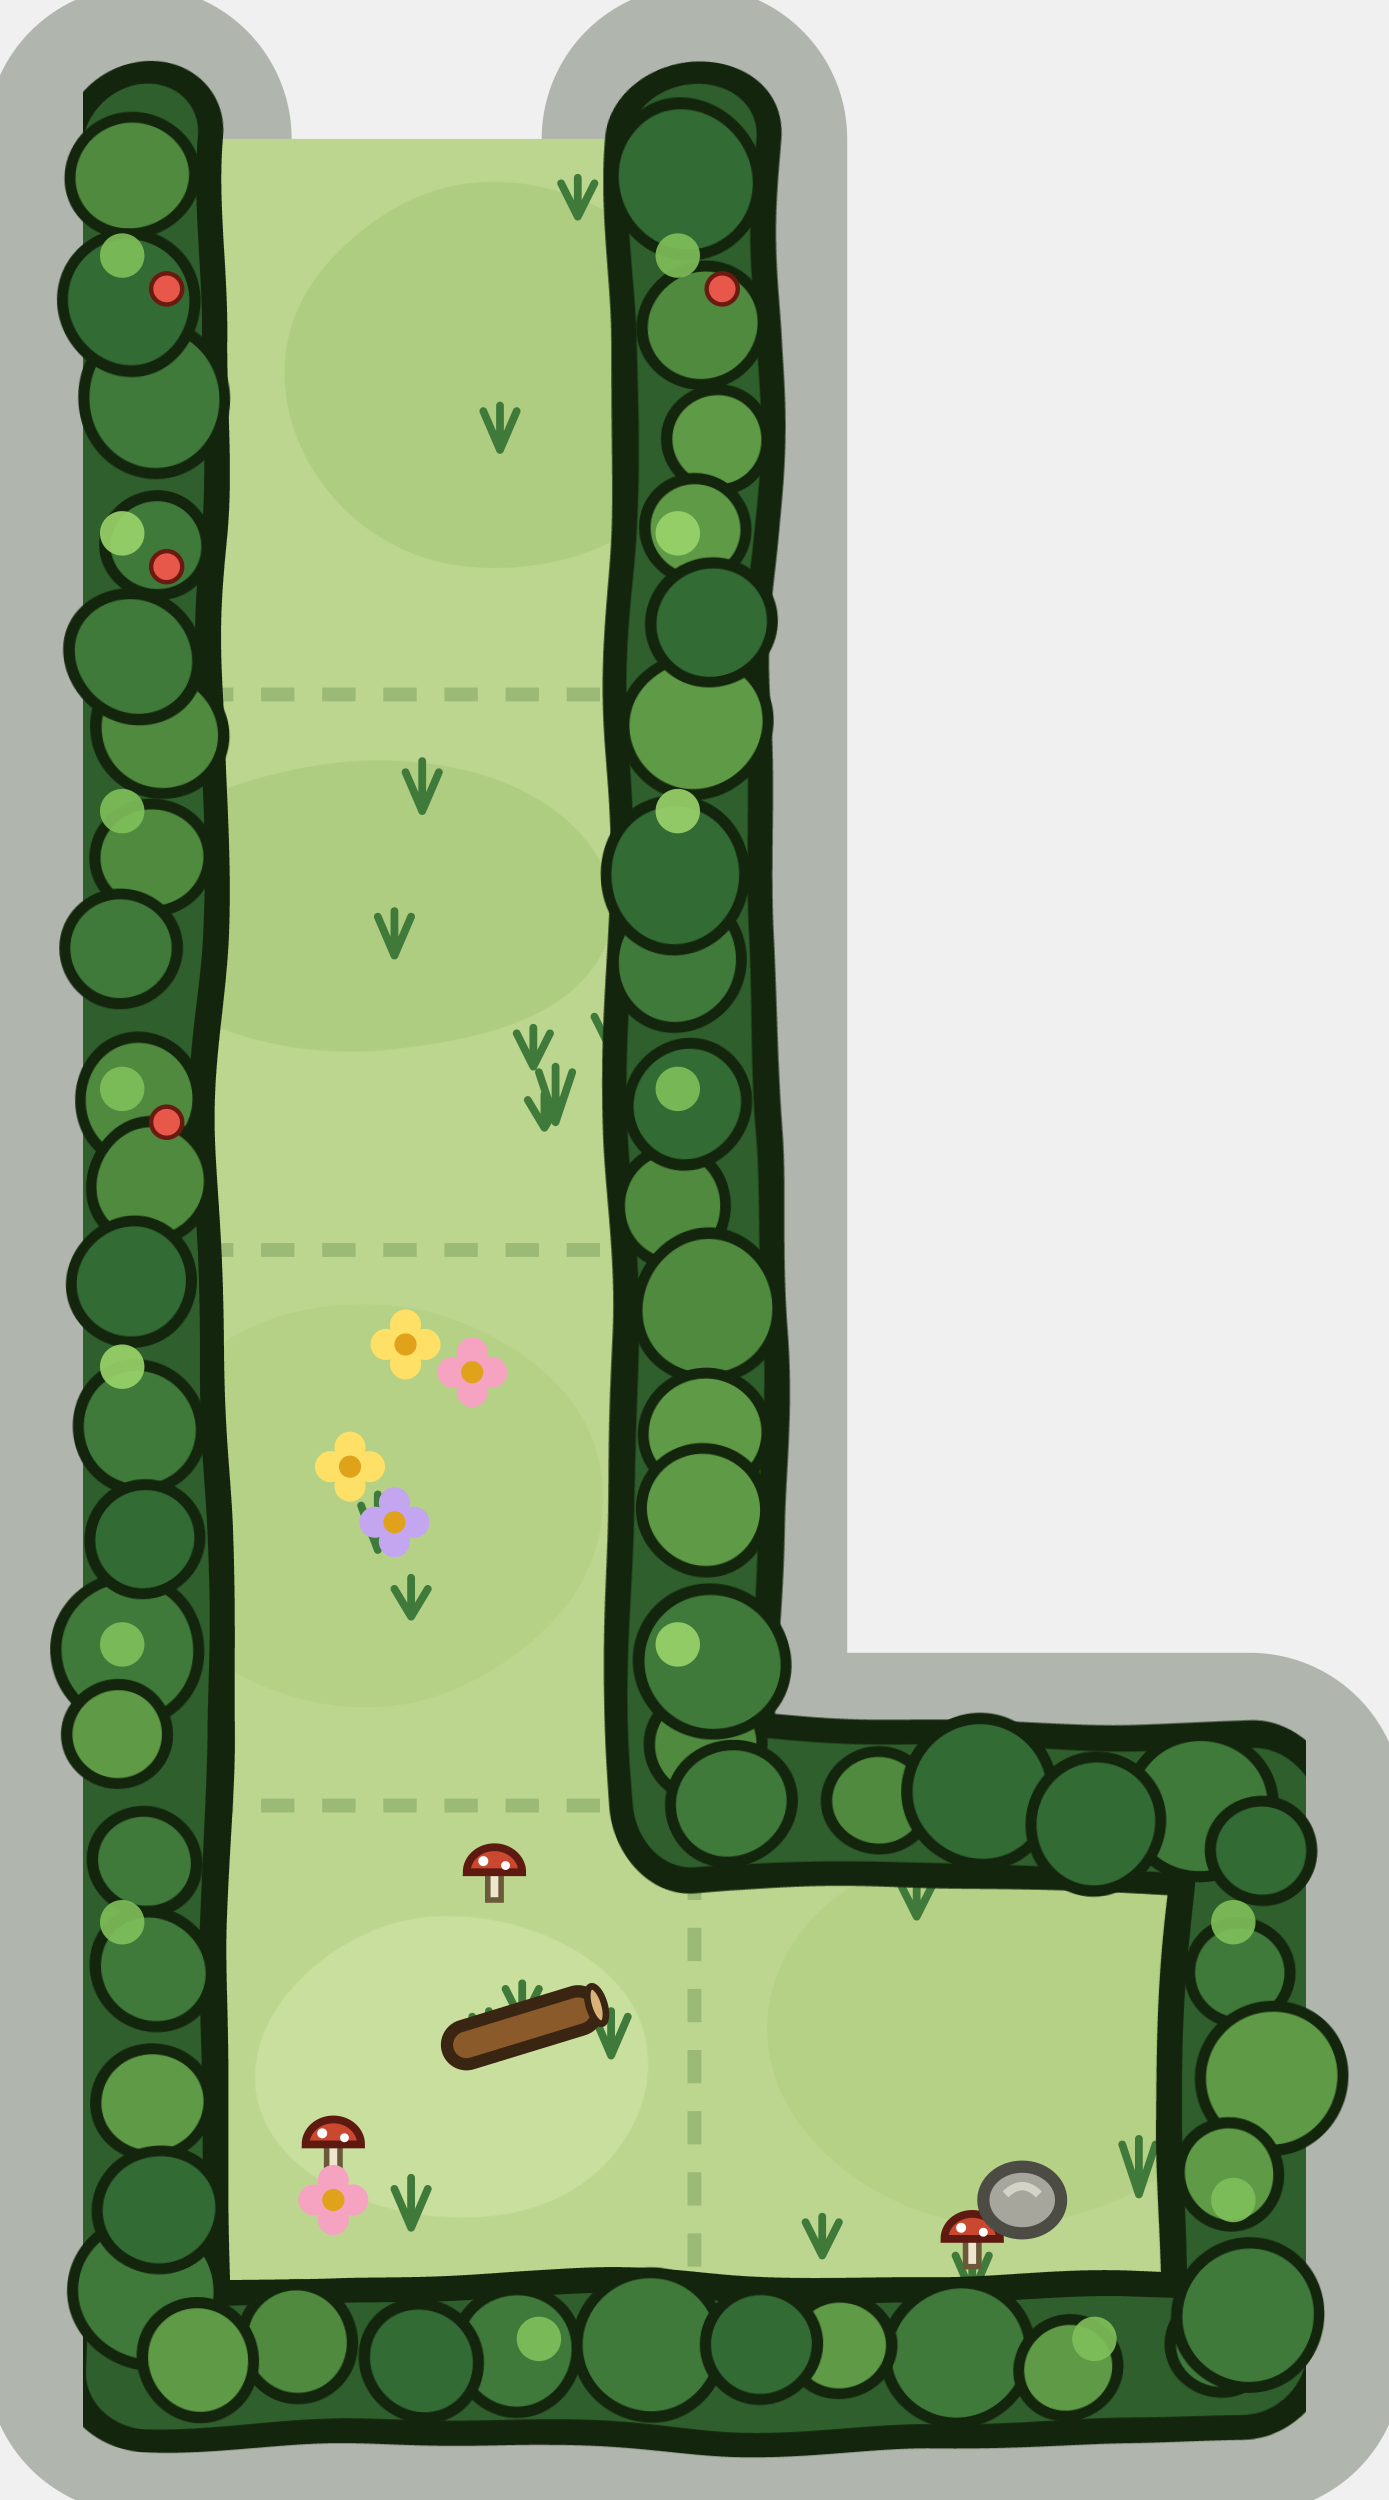
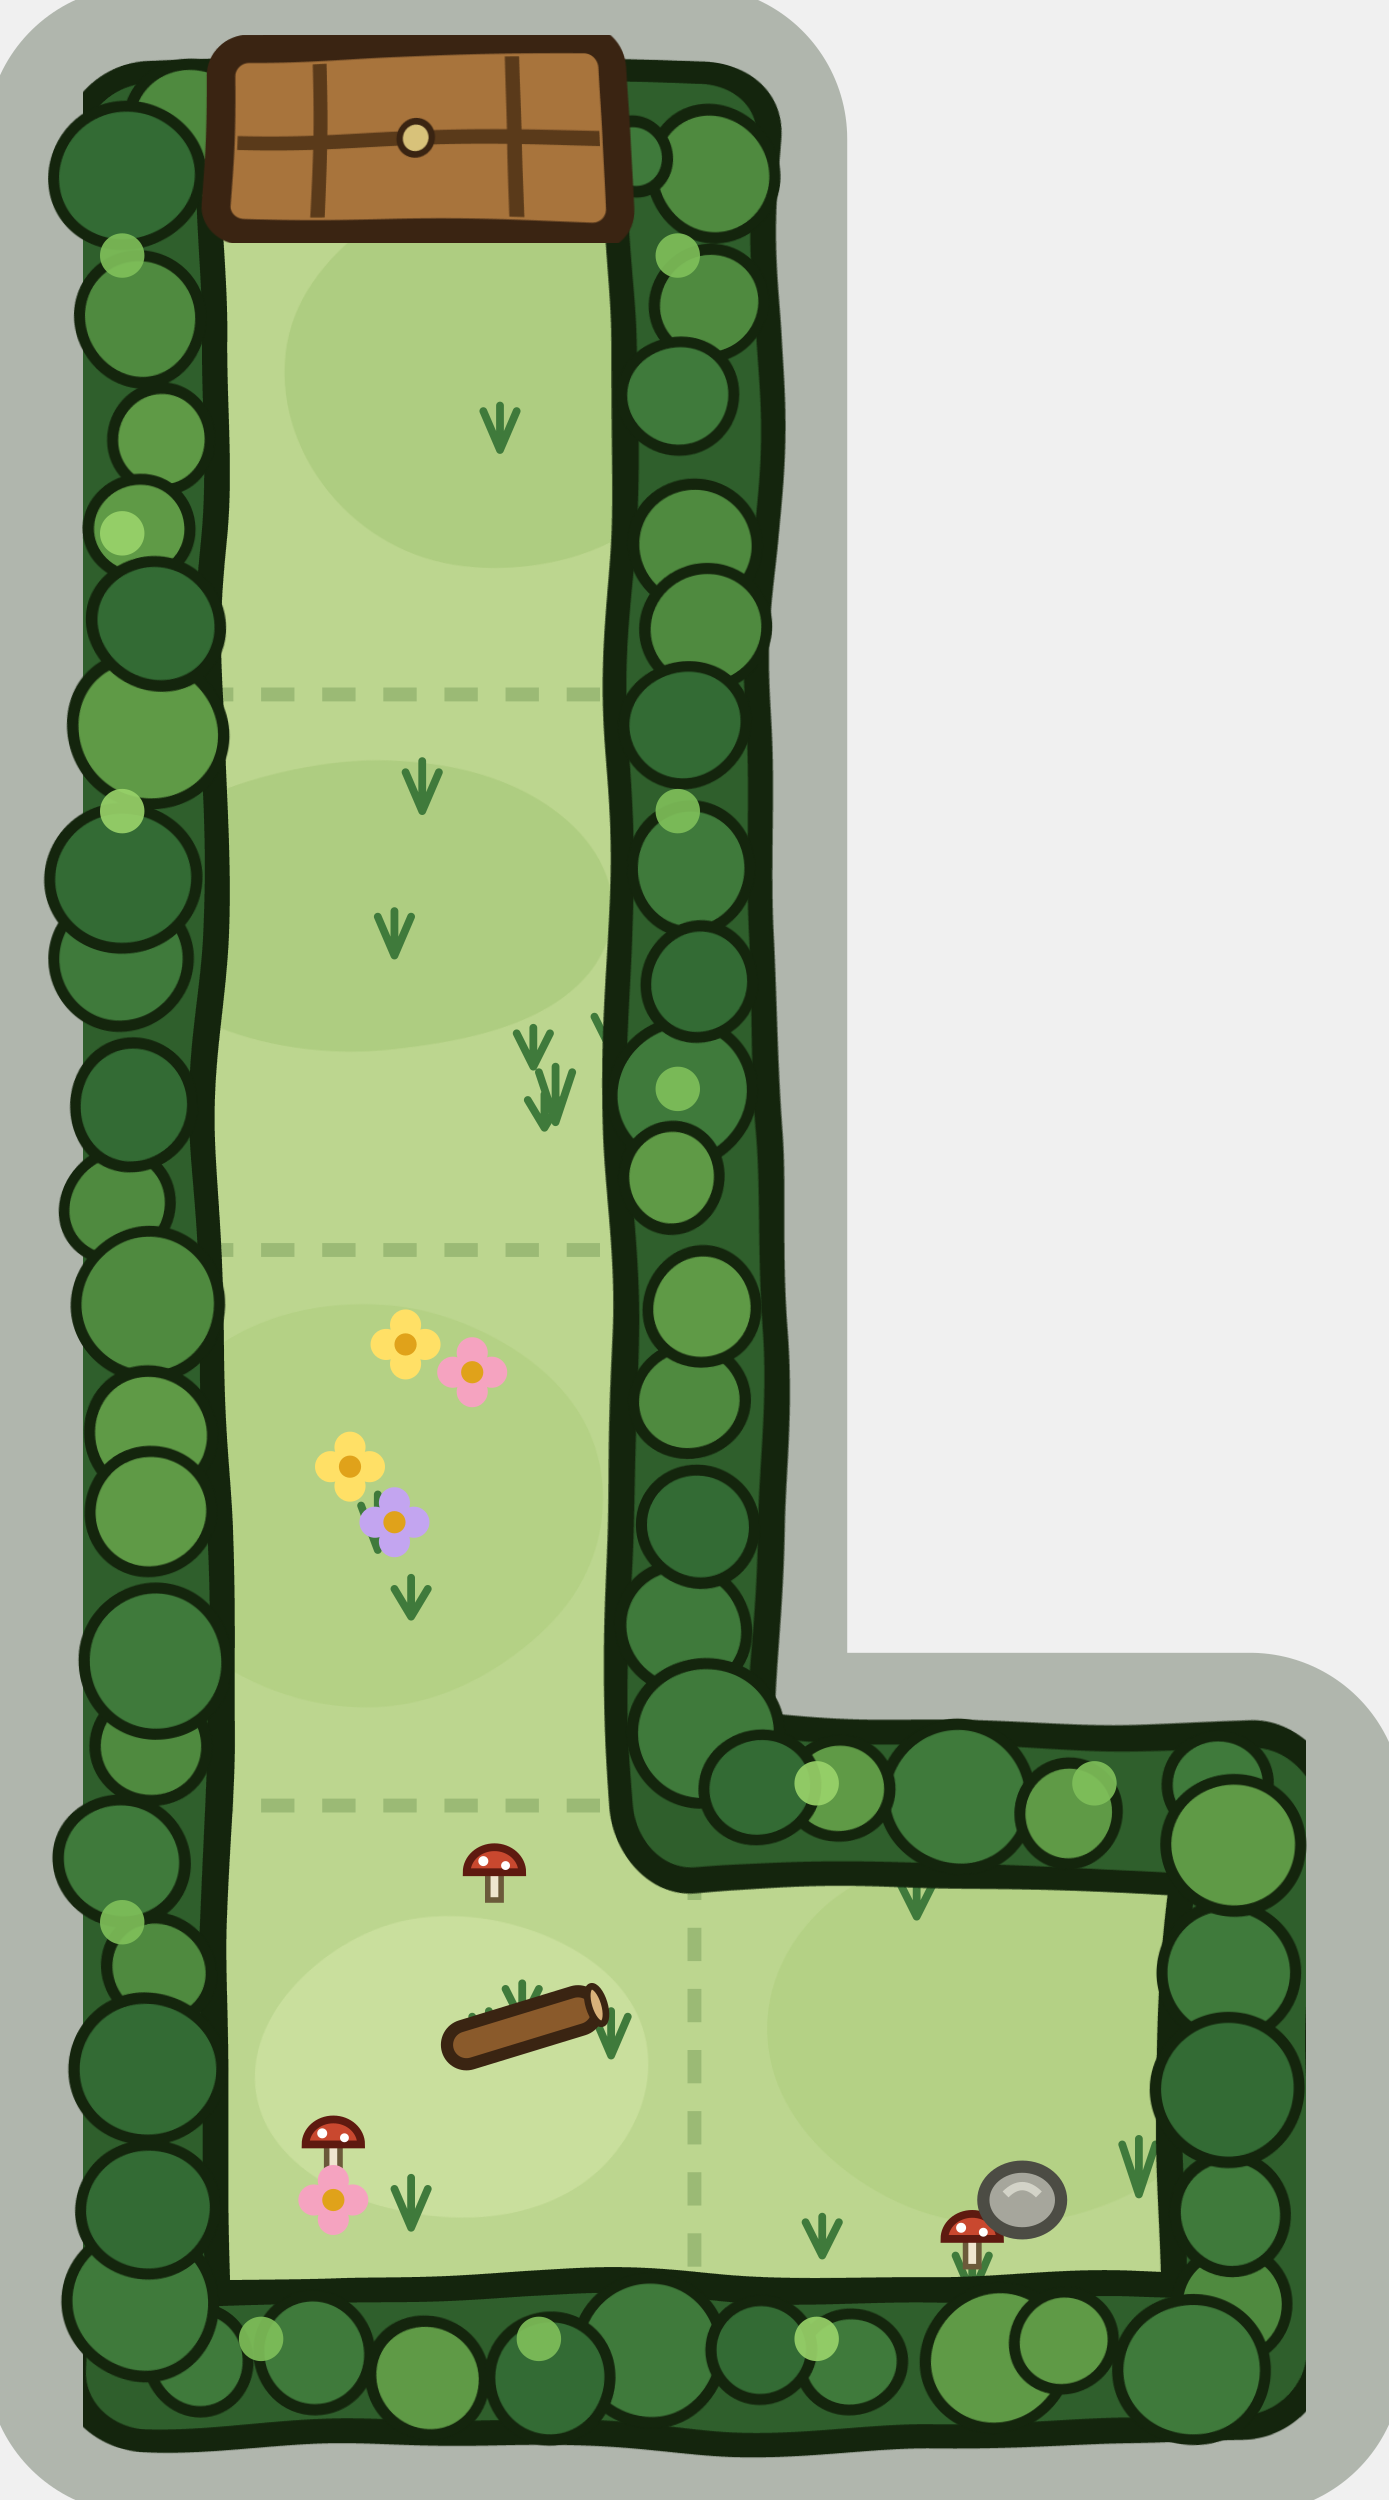
<svg xmlns="http://www.w3.org/2000/svg" width="320" height="576" viewBox="-0.25 -0.25 2.5 4.5">
  <defs>
    <filter id="m" x="-5%" y="-5%" width="110%" height="110%">
      <feTurbulence type="fractalNoise" baseFrequency="1.4" numOctaves="2" seed="42" result="n" />
      <feDisplacementMap in="SourceGraphic" in2="n" scale="0.08" />
    </filter>
    <filter id="p" x="-5%" y="-5%" width="110%" height="110%">
      <feTurbulence type="fractalNoise" baseFrequency="2.2" numOctaves="1" seed="45" result="n" />
      <feDisplacementMap in="SourceGraphic" in2="n" scale="0.045" />
    </filter>
    <clipPath id="cl">
      <path d="M0 0h1v1h-1zM0 1h1v1h-1zM0 2h1v1h-1zM0 3h1v1h-1zM1 3h1v1h-1z" />
    </clipPath>
  </defs>
-   <path d="M0 0L0 1 M1 0L1 1 M0 1L0 2 M1 1L1 2 M0 2L0 3 M1 2L1 3 M0 4L1 4 M0 3L0 4 M1 3L2 3 M1 4L2 4 M2 3L2 4" fill="none" stroke="#1b2f12" stroke-opacity=".3" stroke-width=".55" stroke-linecap="round" stroke-linejoin="round" />
+   <path d="M0 0L1 0 M0 0L0 1 M1 0L1 1 M0 1L0 2 M1 1L1 2 M0 2L0 3 M1 2L1 3 M0 4L1 4 M0 3L0 4 M1 3L2 3 M1 4L2 4 M2 3L2 4" fill="none" stroke="#1b2f12" stroke-opacity=".3" stroke-width=".55" stroke-linecap="round" stroke-linejoin="round" />
  <path d="M0 0h1v1h-1zM0 1h1v1h-1zM0 2h1v1h-1zM0 3h1v1h-1zM1 3h1v1h-1z" fill="#bcd68f" />
  <g filter="url(#p)">
    <ellipse cx="0.65" cy="0.43" rx="0.38" ry="0.35" fill="#a8c97a" opacity=".7" />
    <ellipse cx="0.4" cy="1.38" rx="0.45" ry="0.27" fill="#a8c97a" opacity=".7" />
    <ellipse cx="0.41" cy="2.46" rx="0.43" ry="0.36" fill="#b0cf80" opacity=".7" />
    <ellipse cx="0.56" cy="3.47" rx="0.36" ry="0.27" fill="#cfe3a3" opacity=".7" />
    <ellipse cx="1.56" cy="3.41" rx="0.42" ry="0.34" fill="#b0cf80" opacity=".7" />
  </g>
  <path d="M1.88 3.13l-.03 -0.07M1.88 3.13l0 -0.08M1.88 3.13l.03 -0.07M0.49 3.76l-.03 -0.07M0.49 3.76l0 -0.09M0.49 3.76l.03 -0.07M0.69 3.39l-.03 -0.06M0.69 3.39l0 -0.07M0.69 3.39l.03 -0.06M0.73 1.78l-.03 -0.05M0.73 1.78l0 -0.06M0.73 1.78l.03 -0.05M0.43 2.54l-.03 -0.08M0.43 2.54l0 -0.1M0.43 2.54l.03 -0.08M1.23 3.81l-.03 -0.06M1.23 3.81l0 -0.07M1.23 3.81l.03 -0.06M0.89 1.77l-.03 -0.07M0.89 1.77l0 -0.09M0.89 1.77l.03 -0.07M1.8 3.7l-.03 -0.09M1.8 3.7l0 -0.1M1.8 3.7l.03 -0.09M0.51 1.21l-.03 -0.07M0.51 1.21l0 -0.09M0.51 1.21l.03 -0.07M1.4 3.2l-.03 -0.06M1.4 3.2l0 -0.07M1.4 3.2l.03 -0.06M1.5 3.88l-.03 -0.07M1.5 3.88l0 -0.08M1.5 3.88l.03 -0.07M0.46 1.47l-.03 -0.07M0.46 1.47l0 -0.08M0.46 1.47l.03 -0.07M0.85 3.45l-.03 -0.07M0.85 3.45l0 -0.08M0.85 3.45l.03 -0.07M0.49 2.66l-.03 -0.05M0.49 2.66l0 -0.07M0.49 2.66l.03 -0.05M0.65 0.56l-.03 -0.07M0.65 0.56l0 -0.08M0.65 0.56l.03 -0.07M0.63 3.44l-.03 -0.06M0.63 3.44l0 -0.07M0.63 3.44l.03 -0.06M0.79 0.14l-.03 -0.06M0.79 0.14l0 -0.07M0.79 0.14l.03 -0.06M0.85 1.64l-.03 -0.06M0.85 1.64l0 -0.07M0.85 1.64l.03 -0.06M0.75 1.77l-.03 -0.09M0.75 1.77l0 -0.1M0.75 1.77l.03 -0.09M0.71 1.67l-.03 -0.06M0.71 1.67l0 -0.07M0.71 1.67l.03 -0.06" fill="none" stroke="#3f7a3b" stroke-width=".014" stroke-linecap="round" />
  <g transform="translate(0.35 3.61)">
    <rect x="-.012" y="0" width=".024" height=".05" fill="#efe6cf" stroke="#6b5a3a" stroke-width=".01" />
    <path d="M-.05 0A.05 .045 0 0 1 .05 0z" fill="#c9482f" stroke="#5e1a10" stroke-width=".014" />
    <circle cx="-.02" cy="-.02" r=".009" fill="#fff" />
    <circle cx=".02" cy="-.012" r=".008" fill="#fff" />
  </g>
  <g transform="translate(1.5 3.78)">
    <rect x="-.012" y="0" width=".024" height=".05" fill="#efe6cf" stroke="#6b5a3a" stroke-width=".01" />
    <path d="M-.05 0A.05 .045 0 0 1 .05 0z" fill="#c9482f" stroke="#5e1a10" stroke-width=".014" />
    <circle cx="-.02" cy="-.02" r=".009" fill="#fff" />
    <circle cx=".02" cy="-.012" r=".008" fill="#fff" />
  </g>
  <g transform="translate(0.35 3.71)">
    <circle r=".028" cx=".035" fill="#f5a3c0" />
    <circle r=".028" cx="-.035" fill="#f5a3c0" />
    <circle r=".028" cy=".035" fill="#f5a3c0" />
    <circle r=".028" cy="-.035" fill="#f5a3c0" />
    <circle r=".02" fill="#e0a21a" />
  </g>
  <ellipse cx="1.59" cy="3.71" rx="0.07" ry="0.06" fill="#a6a69c" stroke="#4c4c44" stroke-width=".022" />
  <path d="M1.56 3.7q.03 -.03 .06 0" stroke="#d3d3c8" stroke-width=".015" fill="none" />
  <g transform="translate(0.64 3.12)">
    <rect x="-.012" y="0" width=".024" height=".05" fill="#efe6cf" stroke="#6b5a3a" stroke-width=".01" />
    <path d="M-.05 0A.05 .045 0 0 1 .05 0z" fill="#c9482f" stroke="#5e1a10" stroke-width=".014" />
    <circle cx="-.02" cy="-.02" r=".009" fill="#fff" />
    <circle cx=".02" cy="-.012" r=".008" fill="#fff" />
  </g>
  <g transform="translate(0.46 2.49)">
    <circle r=".028" cx=".035" fill="#c3a5f0" />
    <circle r=".028" cx="-.035" fill="#c3a5f0" />
    <circle r=".028" cy=".035" fill="#c3a5f0" />
    <circle r=".028" cy="-.035" fill="#c3a5f0" />
    <circle r=".02" fill="#e0a21a" />
  </g>
  <g transform="translate(0.48 2.17)">
    <circle r=".028" cx=".035" fill="#ffe066" />
    <circle r=".028" cx="-.035" fill="#ffe066" />
    <circle r=".028" cy=".035" fill="#ffe066" />
    <circle r=".028" cy="-.035" fill="#ffe066" />
    <circle r=".02" fill="#e0a21a" />
  </g>
  <g transform="translate(0.38 2.39)">
    <circle r=".028" cx=".035" fill="#ffe066" />
    <circle r=".028" cx="-.035" fill="#ffe066" />
    <circle r=".028" cy=".035" fill="#ffe066" />
    <circle r=".028" cy="-.035" fill="#ffe066" />
    <circle r=".02" fill="#e0a21a" />
  </g>
  <g transform="translate(0.69 3.4) rotate(-17)">
    <rect x="-.14" y="-.035" width=".28" height=".07" rx=".035" fill="#8a5a2b" stroke="#3a2412" stroke-width=".022" />
    <ellipse cx=".14" rx=".014" ry=".035" fill="#d9b27a" stroke="#3a2412" stroke-width=".012" />
  </g>
  <g transform="translate(0.6 2.22)">
    <circle r=".028" cx=".035" fill="#f5a3c0" />
    <circle r=".028" cx="-.035" fill="#f5a3c0" />
    <circle r=".028" cy=".035" fill="#f5a3c0" />
    <circle r=".028" cy="-.035" fill="#f5a3c0" />
    <circle r=".02" fill="#e0a21a" />
  </g>
  <g filter="url(#p)" />
  <path d="M0 1h1 M0 2h1 M0 3h1 M1 3v1" fill="none" stroke="#4d7a3a" stroke-opacity=".3" stroke-width=".025" stroke-dasharray=".06 .05" />
  <g filter="url(#m)">
-     <path d="M0 0L0 1 M1 0L1 1 M0 1L0 2 M1 1L1 2 M0 2L0 3 M1 2L1 3 M0 4L1 4 M0 3L0 4 M1 3L2 3 M1 4L2 4 M2 3L2 4" fill="none" stroke="#14250d" stroke-width=".31" stroke-linecap="round" stroke-linejoin="round" />
-     <path d="M0 0L0 1 M1 0L1 1 M0 1L0 2 M1 1L1 2 M0 2L0 3 M1 2L1 3 M0 4L1 4 M0 3L0 4 M1 3L2 3 M1 4L2 4 M2 3L2 4" fill="none" stroke="#2f5f2c" stroke-width=".22" stroke-linecap="round" stroke-linejoin="round" />
+     <path d="M0 0L1 0 M0 0L0 1 M1 0L1 1 M0 1L0 2 M1 1L1 2 M0 2L0 3 M1 2L1 3 M0 4L1 4 M0 3L0 4 M1 3L2 3 M1 4L2 4 M2 3L2 4" fill="none" stroke="#14250d" stroke-width=".31" stroke-linecap="round" stroke-linejoin="round" />
+     <path d="M0 0L1 0 M0 0L0 1 M1 0L1 1 M0 1L0 2 M1 1L1 2 M0 2L0 3 M1 2L1 3 M0 4L1 4 M0 3L0 4 M1 3L2 3 M1 4L2 4 M2 3L2 4" fill="none" stroke="#2f5f2c" stroke-width=".22" stroke-linecap="round" stroke-linejoin="round" />
  </g>
  <g filter="url(#p)">
    <g fill="#4f8a3f" stroke="#14250d" stroke-width=".02">
-       <circle cx="-0.01" cy="0.07" r="0.11" />
-       <circle cx="1.01" cy="0.33" r="0.11" />
-       <circle cx="0.03" cy="1.06" r="0.11" />
-       <circle cx="0.02" cy="1.29" r="0.1" />
-       <circle cx="0" cy="1.73" r="0.11" />
-       <circle cx="0.02" cy="1.88" r="0.11" />
-       <circle cx="0.96" cy="1.92" r="0.1" />
-       <circle cx="1.02" cy="2.1" r="0.13" />
-       <circle cx="1.02" cy="2.89" r="0.1" />
-       <circle cx="0.29" cy="3.97" r="0.1" />
-       <circle cx="1.33" cy="2.99" r="0.09" />
+       <circle cx="0.09" cy="-0.03" r="0.11" />
+       <circle cx="0.01" cy="0.33" r="0.11" />
+       <circle cx="1.03" cy="0.06" r="0.11" />
+       <circle cx="1.02" cy="0.29" r="0.1" />
+       <circle cx="1" cy="0.73" r="0.11" />
+       <circle cx="1.02" cy="0.88" r="0.11" />
+       <circle cx="-0.04" cy="1.92" r="0.1" />
+       <circle cx="0.02" cy="2.1" r="0.13" />
+       <circle cx="0.02" cy="2.89" r="0.1" />
+       <circle cx="0.99" cy="2.27" r="0.1" />
+       <circle cx="0.03" cy="3.29" r="0.09" />
+       <circle cx="1.96" cy="3.89" r="0.1" />
    </g>
    <g fill="#3f7a3b" stroke="#14250d" stroke-width=".02">
-       <circle cx="0.03" cy="0.47" r="0.13" />
-       <circle cx="0.03" cy="0.73" r="0.09" />
-       <circle cx="-0.01" cy="0.93" r="0.11" />
-       <circle cx="-0.03" cy="1.46" r="0.1" />
-       <circle cx="0.97" cy="1.48" r="0.12" />
-       <circle cx="-0" cy="2.32" r="0.11" />
-       <circle cx="-0.02" cy="2.72" r="0.13" />
-       <circle cx="1.03" cy="2.74" r="0.13" />
-       <circle cx="0.68" cy="3.98" r="0.11" />
-       <circle cx="0.92" cy="3.97" r="0.13" />
-       <circle cx="0.01" cy="3.1" r="0.09" />
-       <circle cx="0.02" cy="3.29" r="0.1" />
-       <circle cx="0.02" cy="3.88" r="0.13" />
-       <circle cx="1.07" cy="3" r="0.11" />
-       <circle cx="1.91" cy="3" r="0.13" />
-       <circle cx="1.47" cy="3.98" r="0.13" />
-       <circle cx="1.94" cy="3.96" r="0.09" />
-       <circle cx="1.98" cy="3.3" r="0.09" />
-       <circle cx="1.99" cy="3.91" r="0.13" />
+       <circle cx="0.53" cy="-0.03" r="0.08" />
+       <circle cx="0.73" cy="0.03" r="0.05" />
+       <circle cx="0.89" cy="0.03" r="0.06" />
+       <circle cx="0.97" cy="0.46" r="0.1" />
+       <circle cx="-0.03" cy="1.48" r="0.12" />
+       <circle cx="1" cy="1.32" r="0.11" />
+       <circle cx="0.98" cy="1.72" r="0.13" />
+       <circle cx="0.03" cy="2.74" r="0.13" />
+       <circle cx="0.98" cy="2.68" r="0.11" />
+       <circle cx="1.02" cy="2.87" r="0.13" />
+       <circle cx="0.11" cy="4" r="0.09" />
+       <circle cx="0.32" cy="3.99" r="0.1" />
+       <circle cx="0.92" cy="3.98" r="0.13" />
+       <circle cx="-0.03" cy="3.1" r="0.11" />
+       <circle cx="0.01" cy="3.9" r="0.13" />
+       <circle cx="1.47" cy="2.98" r="0.13" />
+       <circle cx="1.94" cy="2.96" r="0.09" />
+       <circle cx="1.28" cy="4" r="0.09" />
+       <circle cx="1.89" cy="4.01" r="0.13" />
+       <circle cx="1.96" cy="3.3" r="0.12" />
+       <circle cx="1.96" cy="3.73" r="0.1" />
    </g>
    <g fill="#5f9a46" stroke="#14250d" stroke-width=".02">
-       <circle cx="1.04" cy="0.54" r="0.09" />
-       <circle cx="1" cy="0.7" r="0.09" />
-       <circle cx="1.01" cy="1.06" r="0.13" />
-       <circle cx="-0.04" cy="2.87" r="0.09" />
-       <circle cx="1.02" cy="2.33" r="0.11" />
-       <circle cx="1.02" cy="2.47" r="0.11" />
-       <circle cx="0.11" cy="4" r="0.1" />
-       <circle cx="0.02" cy="3.53" r="0.1" />
-       <circle cx="1.26" cy="3.97" r="0.09" />
-       <circle cx="1.67" cy="4.01" r="0.09" />
-       <circle cx="2.04" cy="3.49" r="0.13" />
-       <circle cx="1.96" cy="3.66" r="0.09" />
+       <circle cx="0.04" cy="0.54" r="0.09" />
+       <circle cx="-0" cy="0.7" r="0.09" />
+       <circle cx="0.01" cy="1.06" r="0.13" />
+       <circle cx="0.96" cy="1.87" r="0.09" />
+       <circle cx="0.02" cy="2.33" r="0.11" />
+       <circle cx="0.02" cy="2.47" r="0.11" />
+       <circle cx="1.01" cy="2.1" r="0.1" />
+       <circle cx="0.52" cy="4.03" r="0.1" />
+       <circle cx="1.26" cy="2.97" r="0.09" />
+       <circle cx="1.67" cy="3.01" r="0.09" />
+       <circle cx="1.54" cy="3.99" r="0.13" />
+       <circle cx="1.66" cy="3.96" r="0.09" />
+       <circle cx="1.97" cy="3.07" r="0.12" />
    </g>
    <g fill="#336b34" stroke="#14250d" stroke-width=".02">
-       <circle cx="-0.01" cy="0.3" r="0.12" />
-       <circle cx="0.98" cy="0.07" r="0.13" />
-       <circle cx="1.03" cy="0.87" r="0.11" />
-       <circle cx="0.97" cy="1.33" r="0.13" />
-       <circle cx="0.99" cy="1.74" r="0.11" />
-       <circle cx="-0.01" cy="2.06" r="0.11" />
-       <circle cx="0.01" cy="2.52" r="0.1" />
-       <circle cx="0.51" cy="4" r="0.1" />
-       <circle cx="0.04" cy="3.73" r="0.11" />
-       <circle cx="1.51" cy="2.97" r="0.13" />
-       <circle cx="1.72" cy="3.03" r="0.12" />
-       <circle cx="1.12" cy="3.97" r="0.1" />
-       <circle cx="2.02" cy="3.08" r="0.09" />
+       <circle cx="0.29" cy="-0" r="0.07" />
+       <circle cx="-0.02" cy="0.07" r="0.13" />
+       <circle cx="0.03" cy="0.87" r="0.11" />
+       <circle cx="-0.03" cy="1.33" r="0.13" />
+       <circle cx="-0.01" cy="1.74" r="0.11" />
+       <circle cx="0.99" cy="1.06" r="0.11" />
+       <circle cx="1.01" cy="1.52" r="0.1" />
+       <circle cx="1.01" cy="2.5" r="0.1" />
+       <circle cx="0.74" cy="4.03" r="0.11" />
+       <circle cx="0.01" cy="3.47" r="0.13" />
+       <circle cx="0.02" cy="3.73" r="0.12" />
+       <circle cx="1.12" cy="2.97" r="0.1" />
+       <circle cx="1.12" cy="3.98" r="0.09" />
+       <circle cx="1.96" cy="3.51" r="0.13" />
    </g>
  </g>
  <circle cx="-0.03" cy="0.21" r=".04" fill="#7fc05a" opacity=".9" />
-   <circle cx="0.05" cy="0.27" r=".028" fill="#e8584a" stroke="#6b1a12" stroke-width=".008" />
  <circle cx="-0.03" cy="0.71" r=".04" fill="#9ad46a" opacity=".9" />
-   <circle cx="0.05" cy="0.77" r=".028" fill="#e8584a" stroke="#6b1a12" stroke-width=".008" />
  <circle cx="0.97" cy="0.21" r=".04" fill="#7fc05a" opacity=".9" />
-   <circle cx="1.05" cy="0.27" r=".028" fill="#e8584a" stroke="#6b1a12" stroke-width=".008" />
-   <circle cx="0.97" cy="0.71" r=".04" fill="#9ad46a" opacity=".9" />
-   <circle cx="-0.03" cy="1.21" r=".04" fill="#7fc05a" opacity=".9" />
-   <circle cx="-0.03" cy="1.71" r=".04" fill="#7fc05a" opacity=".9" />
-   <circle cx="0.05" cy="1.77" r=".028" fill="#e8584a" stroke="#6b1a12" stroke-width=".008" />
-   <circle cx="0.97" cy="1.21" r=".04" fill="#9ad46a" opacity=".9" />
+   <circle cx="-0.03" cy="1.21" r=".04" fill="#9ad46a" opacity=".9" />
+   <circle cx="0.97" cy="1.21" r=".04" fill="#7fc05a" opacity=".9" />
  <circle cx="0.97" cy="1.71" r=".04" fill="#7fc05a" opacity=".9" />
-   <circle cx="-0.03" cy="2.21" r=".04" fill="#9ad46a" opacity=".9" />
-   <circle cx="-0.03" cy="2.71" r=".04" fill="#7fc05a" opacity=".9" />
-   <circle cx="0.97" cy="2.71" r=".04" fill="#9ad46a" opacity=".9" />
+   <circle cx="0.22" cy="3.96" r=".04" fill="#7fc05a" opacity=".9" />
  <circle cx="0.72" cy="3.96" r=".04" fill="#7fc05a" opacity=".9" />
  <circle cx="-0.03" cy="3.21" r=".04" fill="#7fc05a" opacity=".9" />
-   <circle cx="1.72" cy="3.96" r=".04" fill="#7fc05a" opacity=".9" />
-   <circle cx="1.97" cy="3.21" r=".04" fill="#7fc05a" opacity=".9" />
-   <circle cx="1.97" cy="3.71" r=".04" fill="#7fc05a" opacity=".9" />
-   <g filter="url(#p)" />
+   <circle cx="1.22" cy="2.96" r=".04" fill="#9ad46a" opacity=".9" />
+   <circle cx="1.72" cy="2.96" r=".04" fill="#7fc05a" opacity=".9" />
+   <circle cx="1.22" cy="3.96" r=".04" fill="#9ad46a" opacity=".9" />
+   <g filter="url(#p)">
+     <rect x="0.14" y="-0.17" width="0.72" height="0.34" rx=".05" fill="#a8743c" stroke="#3a2412" stroke-width=".05" />
+     <path d="M0.32 -0.14v0.28M0.68 -0.14v0.28M0.17 0h0.66" stroke="#5a3a1a" stroke-width=".026" />
+     <circle cx="0.5" cy="0" r=".03" fill="#d8c27a" stroke="#3a2412" stroke-width=".012" />
+   </g>
</svg>
